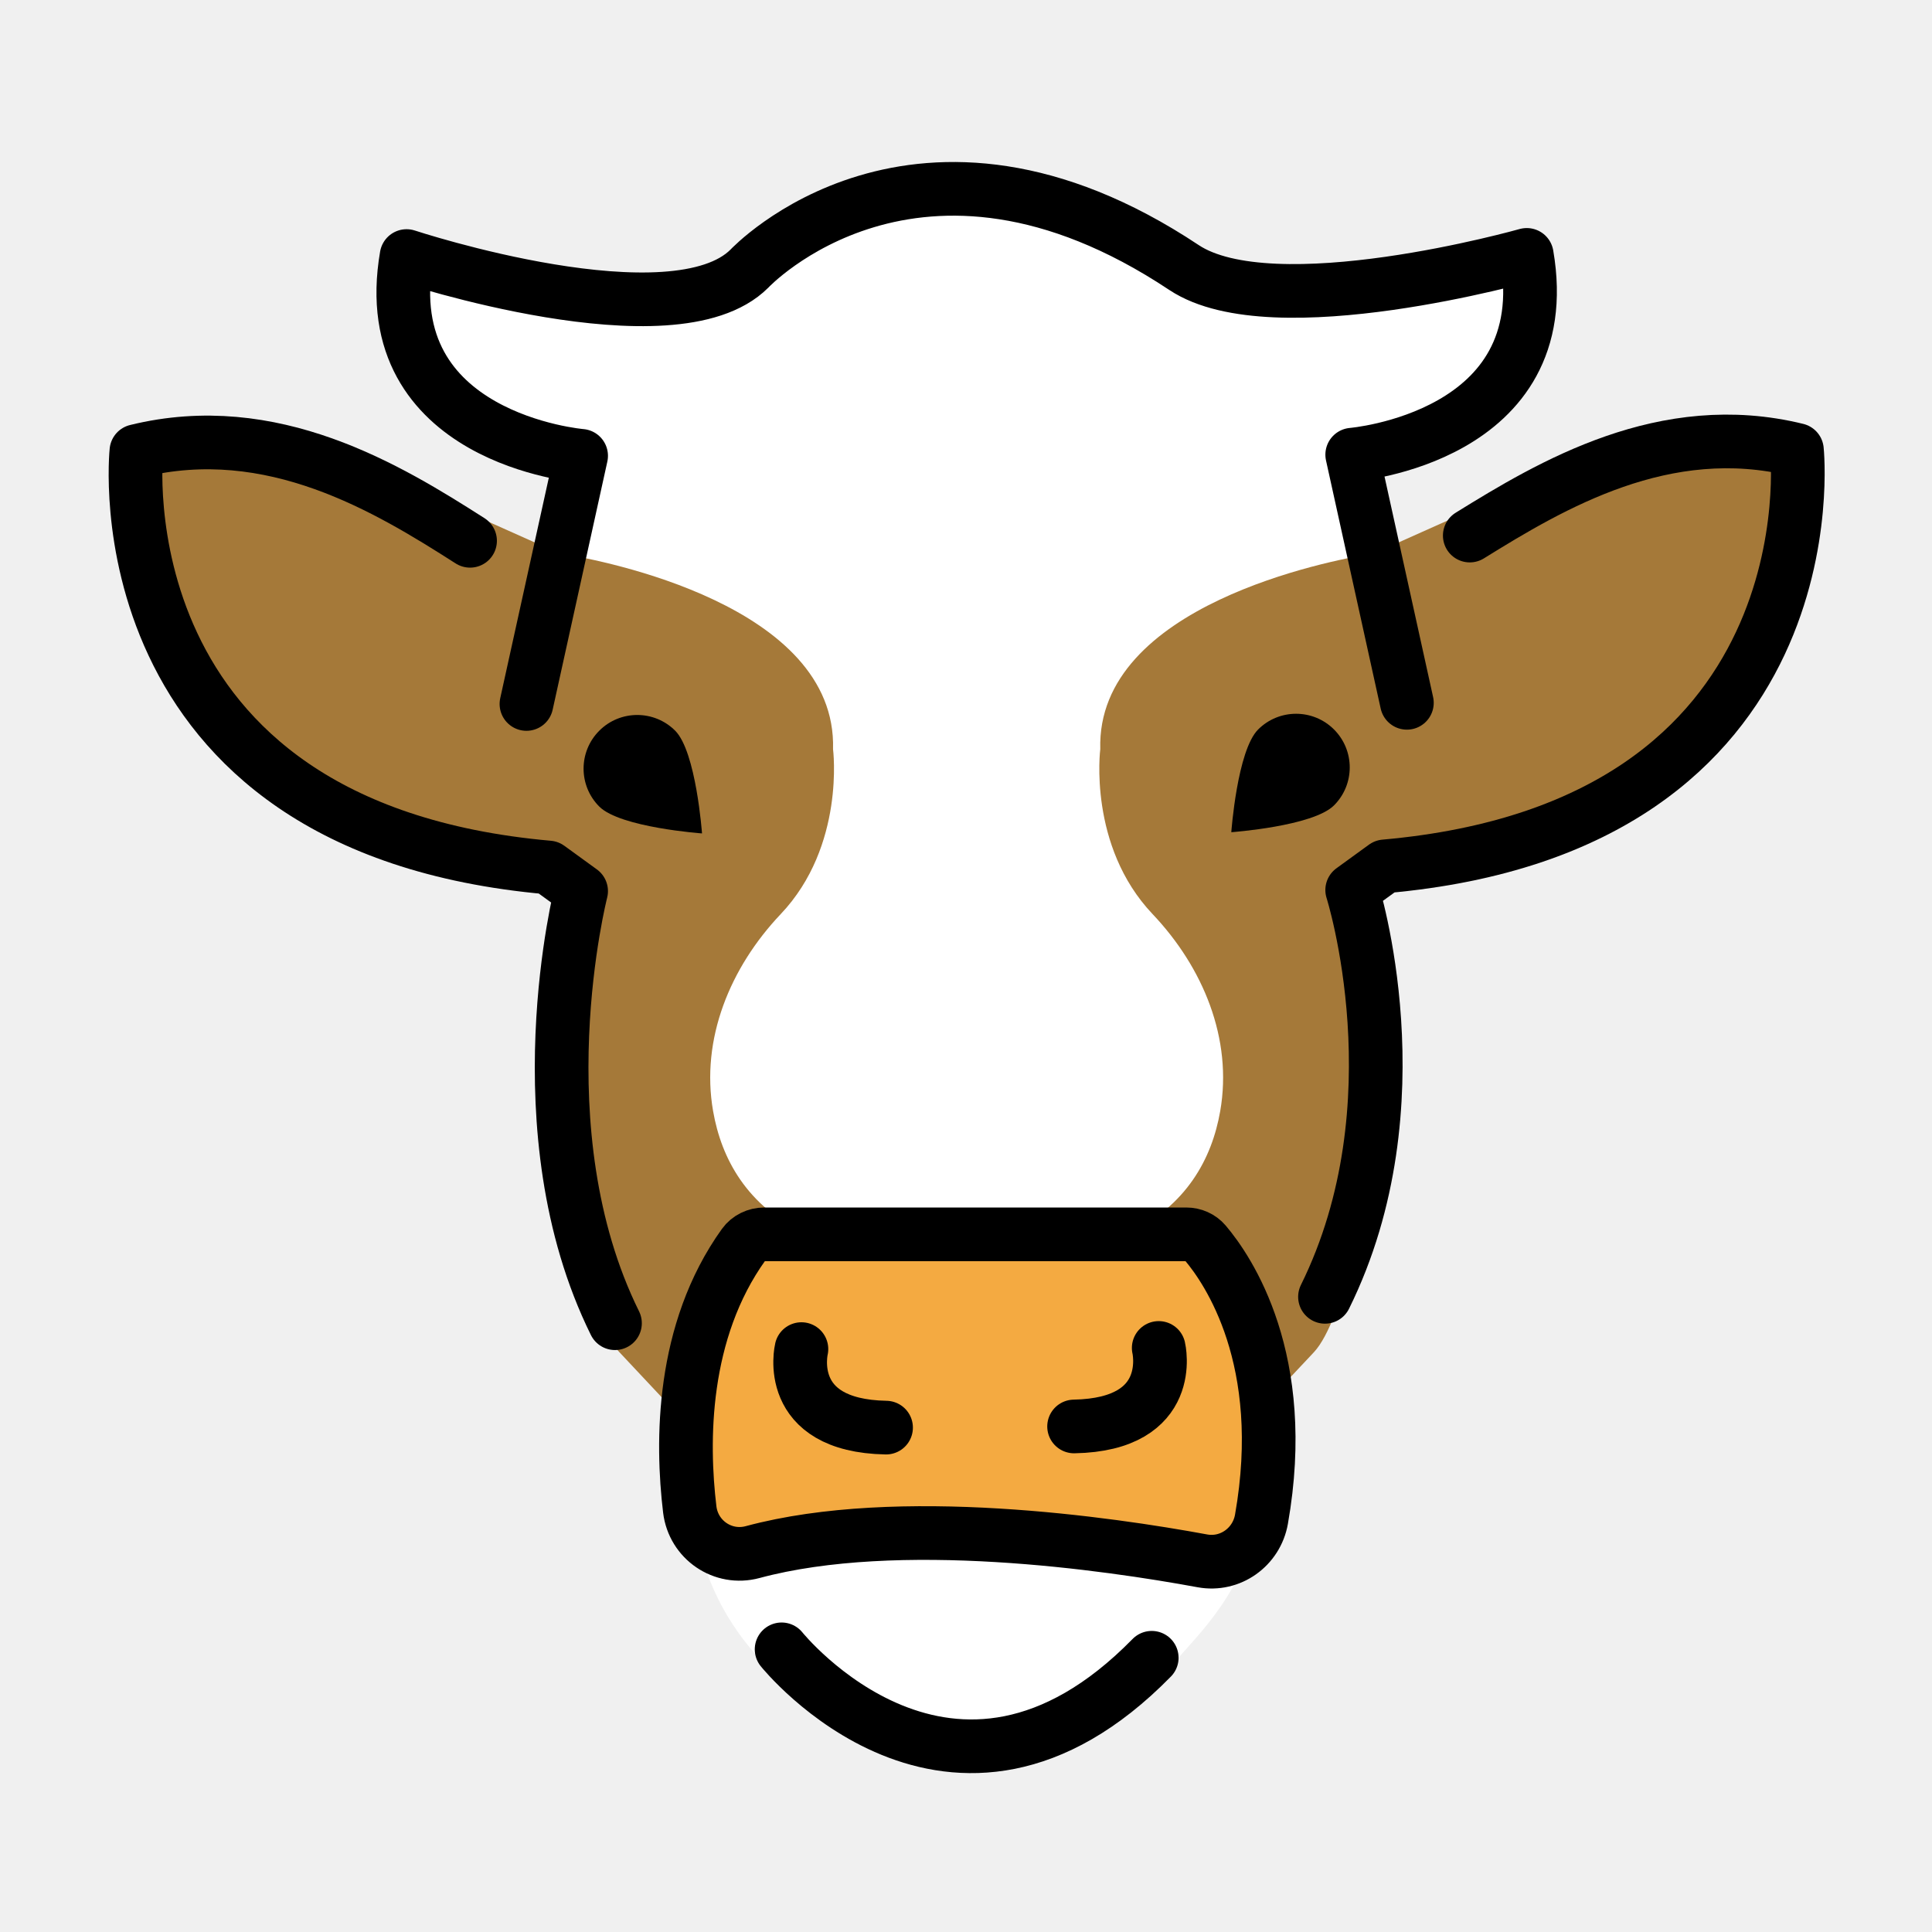
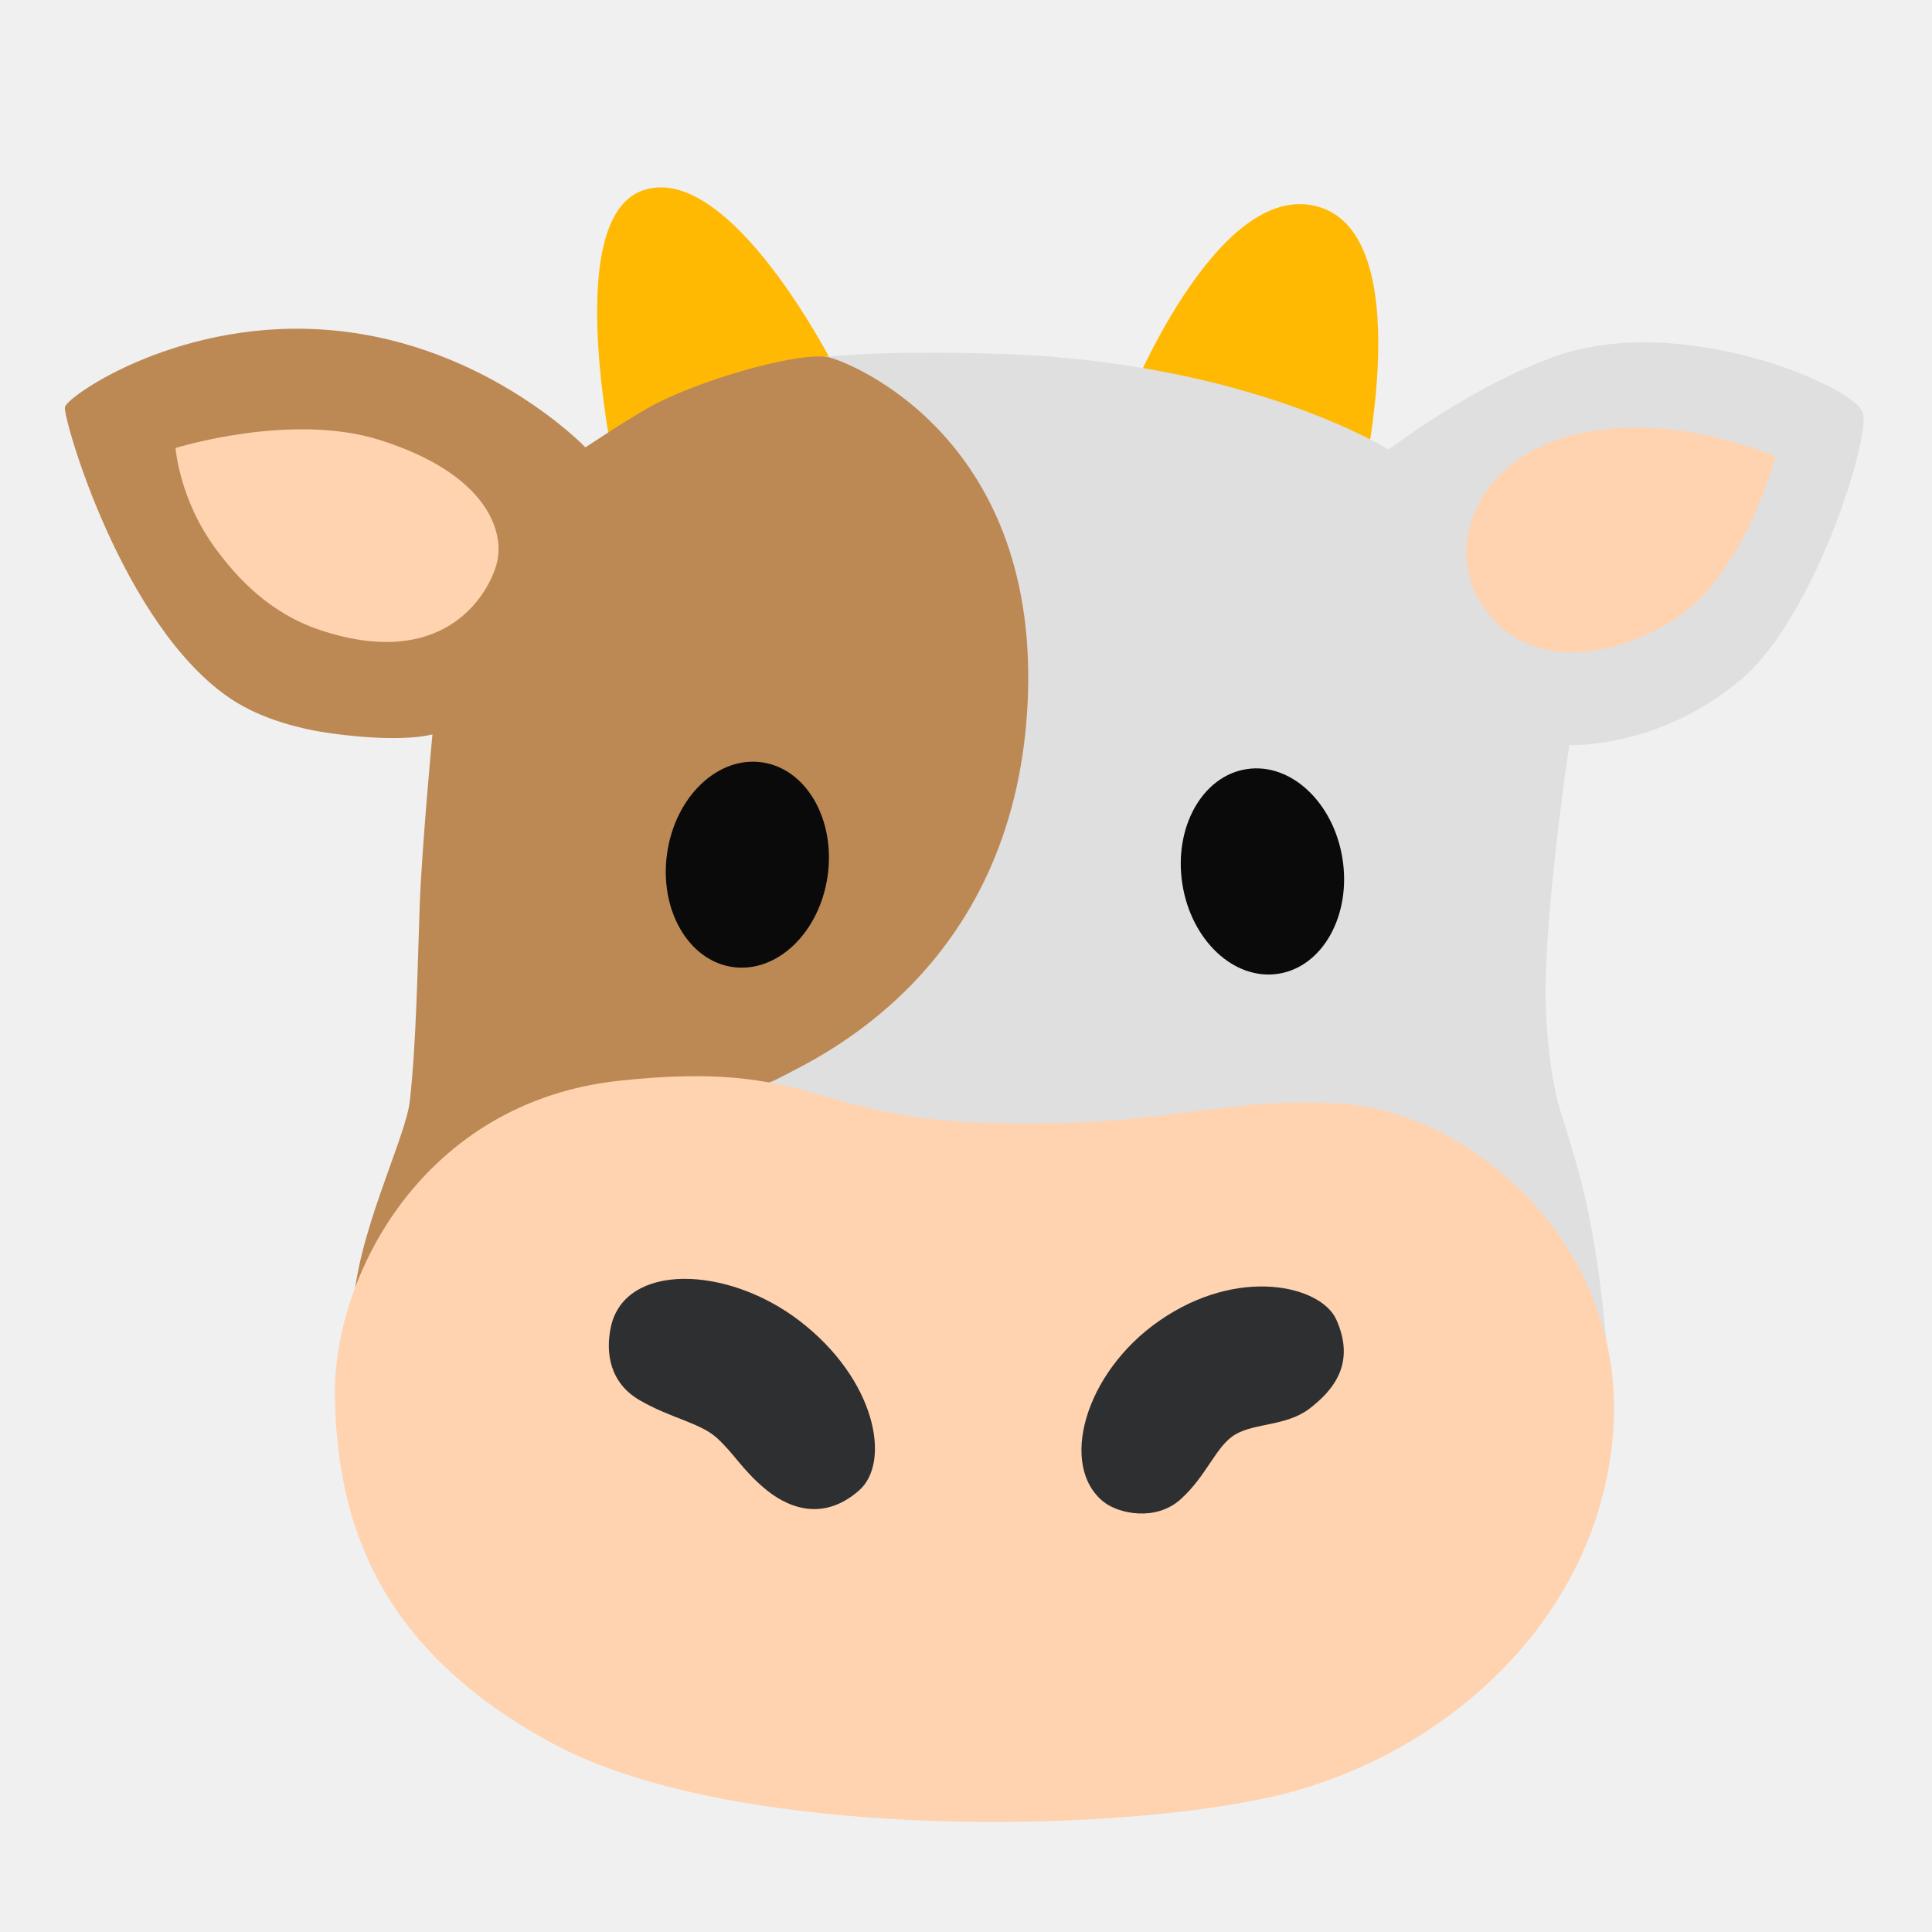
- <svg xmlns="http://www.w3.org/2000/svg" viewBox="0 0 72 72">
-   <g>
-     <path fill="#fff" d="m15,12.021h0c0,.612.306,1.183.815,1.522l4.245,2.83c.576.384,1.774.872,1.688,1.56l-1.705,6.728c-.028.224-.014.451.041.67l1.834,7.337c.055.219.069.446.041.67l-.915,7.322c-.028.224-.014.451.041.67l1.746,6.982c.11.441.381.826.76,1.078l1.731,1.154c.433.289.723.748.796,1.263l-.26,3.798s-.292,3.109,2.301,6.051c1.633,1.853,5.715,3.885,8.266,3.885,3.341,0,5.955-1.938,7.395-3.647.891-1.058,2.54-2.498,3.282-5.824.201-.902-.1-3.697-.1-3.697,0-.248.401-1.311.498-1.539l1.306-2.508c.016-.037.026-.059.039-.08.539-.864.788-1.879.885-2.893,0,0,.904-4.975,1.159-6.641.005-.033-.5-5.516-.495-5.548l1.55-6.817c.039-.232.032-.468-.019-.698l-1.536-6.914c-.215-.968.38-1.931,1.342-2.171l1.642-.41c.407-.102.768-.341,1.02-.677l2.244-2.993c.237-.317.366-.702.366-1.097v-.11c0-1.17-1.115-1.143-2.257-.89l-6.191.487c-.359.08-.734.049-1.076-.087l-4.36-1.744c-.077-.031-.155-.056-.236-.076l-7.363-1.841c-.338-.084-.692-.071-1.022.039l-5.371,1.79c-.082.027-.162.06-.24.099l-3.41,1.705c-.309.155-.656.218-1,.184l-7.462-.746c-1.077-.108-2.011.738-2.011,1.82Z" />
-     <path fill="#a57939" d="m65.182,16.575l-3.566.242c-.13.009-.259.035-.383.077l-7.081,2.42c-.043.015-.085.031-.127.05l-2.641,1.181c-.117.052-.234.088-.361.109-1.374.226-10.173,1.887-10.019,7.266,0,0-.465,3.6,1.951,6.147,1.88,1.983,2.989,4.648,2.519,7.34-.31,1.777-1.252,3.531-3.47,4.594h0l2.91,1.022c.429.151.767.489.917.918l1.476,4.219,1.662-1.771c1.114-1.194,1.969-5.874,1.969-5.874.485-3.607.503-7.264.003-10.868-.015-.106-.029-.203-.042-.289h0s1.261-.965,1.261-.965c.161-.123.345-.212.541-.262l5.563-1.415c.172-.044.334-.117.48-.218l4.302-2.961c.181-.125.333-.288.444-.477l2.6-4.447c.102-.174.167-.366.193-.566l.485-3.787c.12-.936-.645-1.748-1.587-1.684Z" />
-     <path fill="#a57939" d="m6.867,16.575l3.566.242c.13.009.259.035.383.077l7.081,2.42c.043.015.085.031.127.05l2.641,1.181c.117.052.234.088.361.109,1.374.226,10.173,1.887,10.019,7.266,0,0,.465,3.6-1.951,6.147-1.88,1.983-2.989,4.648-2.519,7.34.31,1.777,1.252,3.531,3.47,4.594h0l-2.91,1.022c-.429.151-.767.489-.917.918l-1.476,4.219-1.662-1.771c-1.114-1.194-2.041-6.908-2.041-6.908-.341-3.167-.17-6.369.508-9.482h0c.123-.567-.092-1.155-.553-1.508l-.467-.357c-.186-.142-.402-.239-.632-.282l-6.059-1.144c-.205-.039-.399-.12-.571-.238l-4.262-2.933c-.181-.125-.333-.288-.444-.477l-2.6-4.447c-.102-.174-.167-.366-.193-.566l-.485-3.788c-.12-.936.645-1.748,1.587-1.684Z" />
-     <path fill="#f4aa41" d="m27.32,47.995l-.66,1.132c-.722,2.169-.962,4.47-.703,6.741h0c.119,1.05.959,1.871,2.011,1.967l.081.007,6.496-.515c1.249-.099,2.505-.08,3.75.058l5.926.654c.76.084,1.517-.177,2.064-.711h0c.467-.456.744-1.072.775-1.724l.048-1.02c.113-2.389-.401-4.767-1.491-6.896h0c-.432-.843-1.287-1.385-2.234-1.415l-8.629-.273h-3.963c-1.43,0-2.752.759-3.471,1.994Z" />
-   </g>
-   <g>
-     <path d="m26.162,31.059s-3.047-.219-3.828-1-.781-2.047,0-2.828,2.047-.781,2.828,0c.781.781,1,3.828,1,3.828Z" />
-     <path fill="none" stroke="#000" stroke-linecap="round" stroke-linejoin="round" stroke-width="2" d="m19.619,26.235l2.038-9.248s-7.681-.627-6.505-7.445c0,0,9.953,3.292,12.775.47,0,0,6.237-6.664,16.196-.043,3.323,2.209,12.775-.47,12.775-.47,1.176,6.818-6.505,7.445-6.505,7.445l2.038,9.248" />
-     <path fill="none" stroke="#000" stroke-linecap="round" stroke-linejoin="round" stroke-width="2" d="m28.483,46h15.726c.272,0,.532.114.708.321.847.999,3.144,4.347,2.094,10.297-.184,1.04-1.165,1.742-2.204,1.55-3.476-.641-11.324-1.789-16.759-.326-1.106.298-2.207-.454-2.343-1.591-.302-2.511-.316-6.628,2.01-9.868.175-.244.467-.383.767-.383Z" />
-     <path fill="none" stroke="#000" stroke-linecap="round" stroke-linejoin="round" stroke-width="2" d="m29.867,50.277s-.686,2.855,3.154,2.926" />
-     <path fill="none" stroke="#000" stroke-linecap="round" stroke-linejoin="round" stroke-width="2" d="m29.128,61.466s6.348,7.916,13.794.314" />
-     <path fill="none" stroke="#000" stroke-linecap="round" stroke-linejoin="round" stroke-width="2" d="m17.518,20.154c-3.064-1.958-7.379-4.587-12.435-3.343,0,0-1.489,14.029,15.361,15.518l1.213.881s-2.291,8.918,1.262,16.102" />
-     <path d="m45.887,31.014s3.047-.219,3.828-1c.781-.781.781-2.047,0-2.828-.781-.781-2.047-.781-2.828,0-.781.781-1,3.828-1,3.828Z" />
-     <path fill="none" stroke="#000" stroke-linecap="round" stroke-linejoin="round" stroke-width="2" d="m43.182,50.234s.686,2.855-3.154,2.926" />
-     <path fill="none" stroke="#000" stroke-linecap="round" stroke-linejoin="round" stroke-width="2" d="m54.774,19.959c3.047-1.888,7.268-4.402,12.192-3.19,0,0,1.489,14.029-15.361,15.518l-1.213.881s2.538,7.977-1.014,15.161" />
-   </g>
+ <svg xmlns="http://www.w3.org/2000/svg" version="1.1" id="Layer_3" x="0px" y="0px" viewBox="0 0 128 128" style="enable-background:new 0 0 128 128;" xml:space="preserve">
+   <path style="fill:#FFB903;" d="M74.69,26.69c0,0,5.69-14.35,12.25-13.09c7.32,1.41,3.24,18.72,3.24,18.72L74.69,26.69z" />
+   <path style="fill:#FFB903;" d="M55.27,24.29c0,0-6.9-13.66-12.67-11.68S41.05,32.6,41.05,32.6L55.27,24.29z" />
+   <path style="fill:#DFDFDF;" d="M47.94,25.28c0,0,1.97-2.39,18.44-1.83c16.47,0.56,25.62,6.34,25.62,6.34s5.68-4.35,11.22-6.24  c8.23-2.8,19.3,1.91,20.17,3.71c0.67,1.37-3.1,13.57-8.02,17.74c-5.49,4.65-11.4,4.36-11.4,4.36s-1.3,8.55-1.55,14.92  c-0.14,3.66,0.36,7.48,0.99,9.43c1.27,3.94,1.99,6.65,2.62,11.48c0.53,4.03,0.62,7.94,0.62,7.94L41.33,76.66L47.94,25.28z" />
+   <path style="fill:#BC8954;" d="M38.79,75.54c0,0,10.23-2.72,12.95-4.18c2.32-1.24,15.35-6.95,16.33-24.54S56.63,24.11,54.94,23.68  c-1.69-0.42-7.79,1.22-11.36,3c-1.52,0.76-4.79,2.96-4.79,2.96s-6.48-6.76-16.61-7.74C12.05,20.91,4.44,26.26,4.3,26.97  C4.16,27.67,8.1,41.5,15.31,46.31c2.1,1.4,4.8,2.03,6.65,2.28c4.84,0.66,6.69,0.06,6.69,0.06s-0.7,7.46-0.84,11.26  s-0.22,9.17-0.66,13.05c-0.28,2.49-3.66,9.1-3.75,13.98C23.34,90.18,38.79,75.54,38.79,75.54z" />
+   <path style="fill:#FFD3B0;" d="M65.74,74.41c12.16,0.29,14.99-1.83,23.28-1.27s18.85,9.29,17.85,21.82  c-1,12.53-11.42,21.54-22.56,24.07c-11.14,2.53-35.99,2.82-47.7-3.52c-11.76-6.36-14.28-14.92-14.42-22.95S28.04,73,41.03,71.6  S53.74,74.13,65.74,74.41z" />
+   <path style="fill:#FFD3B0;" d="M97.92,39.64c-2.08-3.64,0-9.39,6.57-10.89c6.57-1.5,13.14,1.5,13.14,1.5s-2.01,7.7-6.57,10.7  C107.21,43.49,100.92,44.89,97.92,39.64z" />
+   <path style="fill:#FFD3B0;" d="M25.09,29.13c-5.85-1.82-13.46,0.55-13.46,0.55s0.24,3.38,2.64,6.65c1.44,1.96,3.59,4.31,6.99,5.43  c7.98,2.63,10.96-2.12,11.61-4.28C33.54,35.32,32.32,31.38,25.09,29.13z" />
+   <ellipse transform="matrix(0.1426 -0.9898 0.9898 0.1426 -14.253 98.1324)" style="fill:#0A0A0A;" cx="49.52" cy="57.29" rx="6.85" ry="5.37" />
+   <ellipse transform="matrix(0.9881 -0.1539 0.1539 0.9881 -7.8897 13.5647)" style="fill:#0A0A0A;" cx="83.64" cy="57.73" rx="5.37" ry="6.86" />
+   <path style="fill:#2E2F31;" d="M73.14,99.52c-3-2.35-1.32-8.55,3.66-12.01c5.26-3.66,10.73-2.32,11.73-0.09  c1.31,2.91-0.19,4.69-1.78,5.91c-1.51,1.15-3.57,0.94-4.88,1.69c-1.31,0.75-1.88,2.72-3.66,4.32  C76.56,100.81,74.14,100.29,73.14,99.52z" />
+   <path style="fill:#2E2F31;" d="M40.48,87.88c0.94-4.22,7.67-4.06,12.48-0.38c5.08,3.89,6.1,9.39,3.94,11.26  c-2.46,2.14-4.84,1.07-6.32-0.21c-1.44-1.24-1.95-2.24-3.07-3.27c-1.11-1.02-3.1-1.32-5.16-2.53  C40.45,91.64,40.08,89.68,40.48,87.88z" />
</svg>
